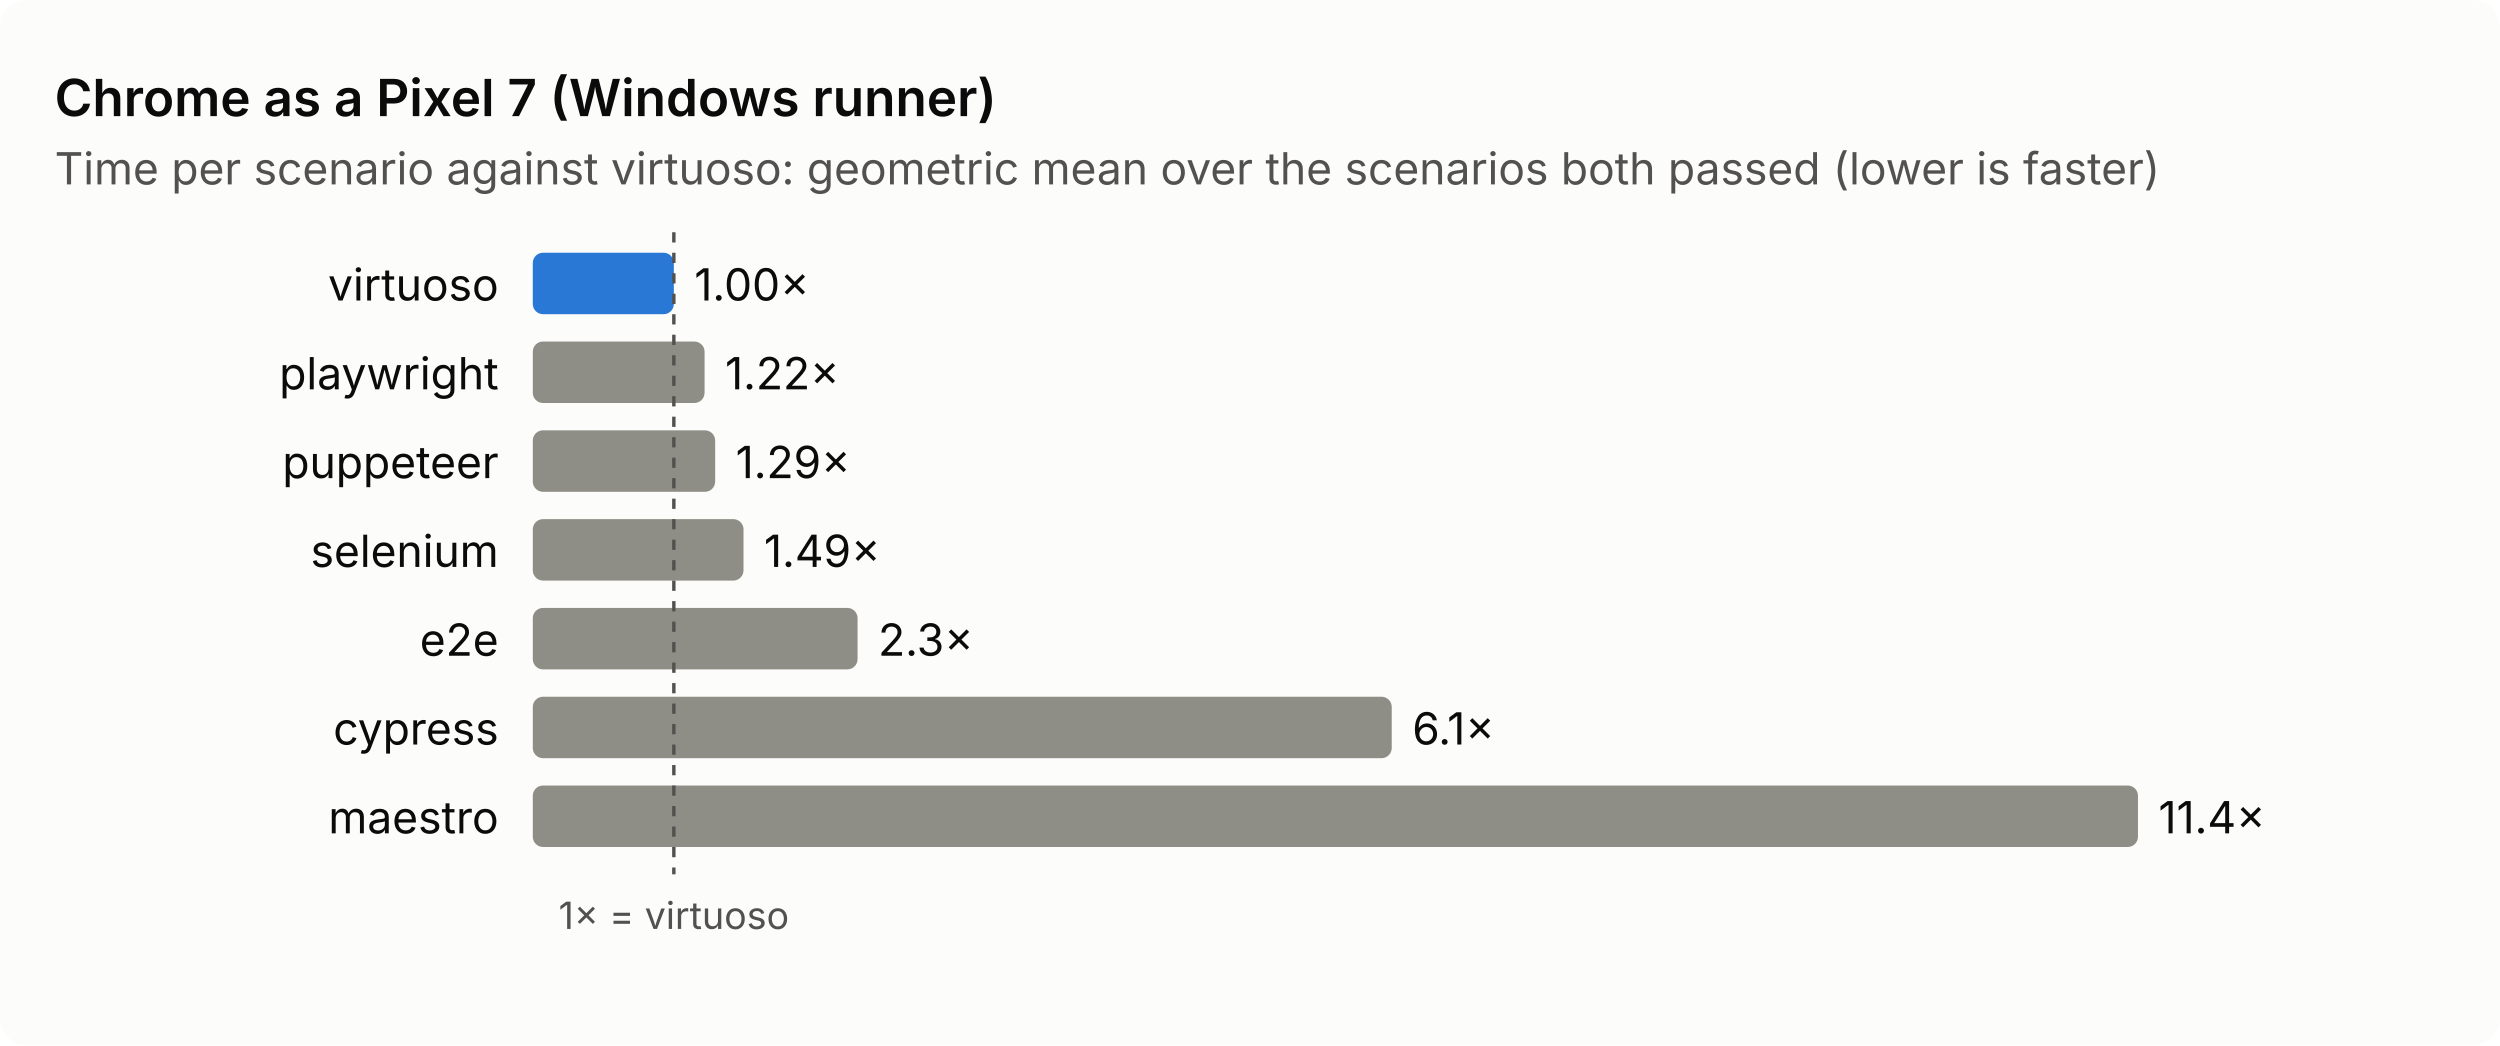
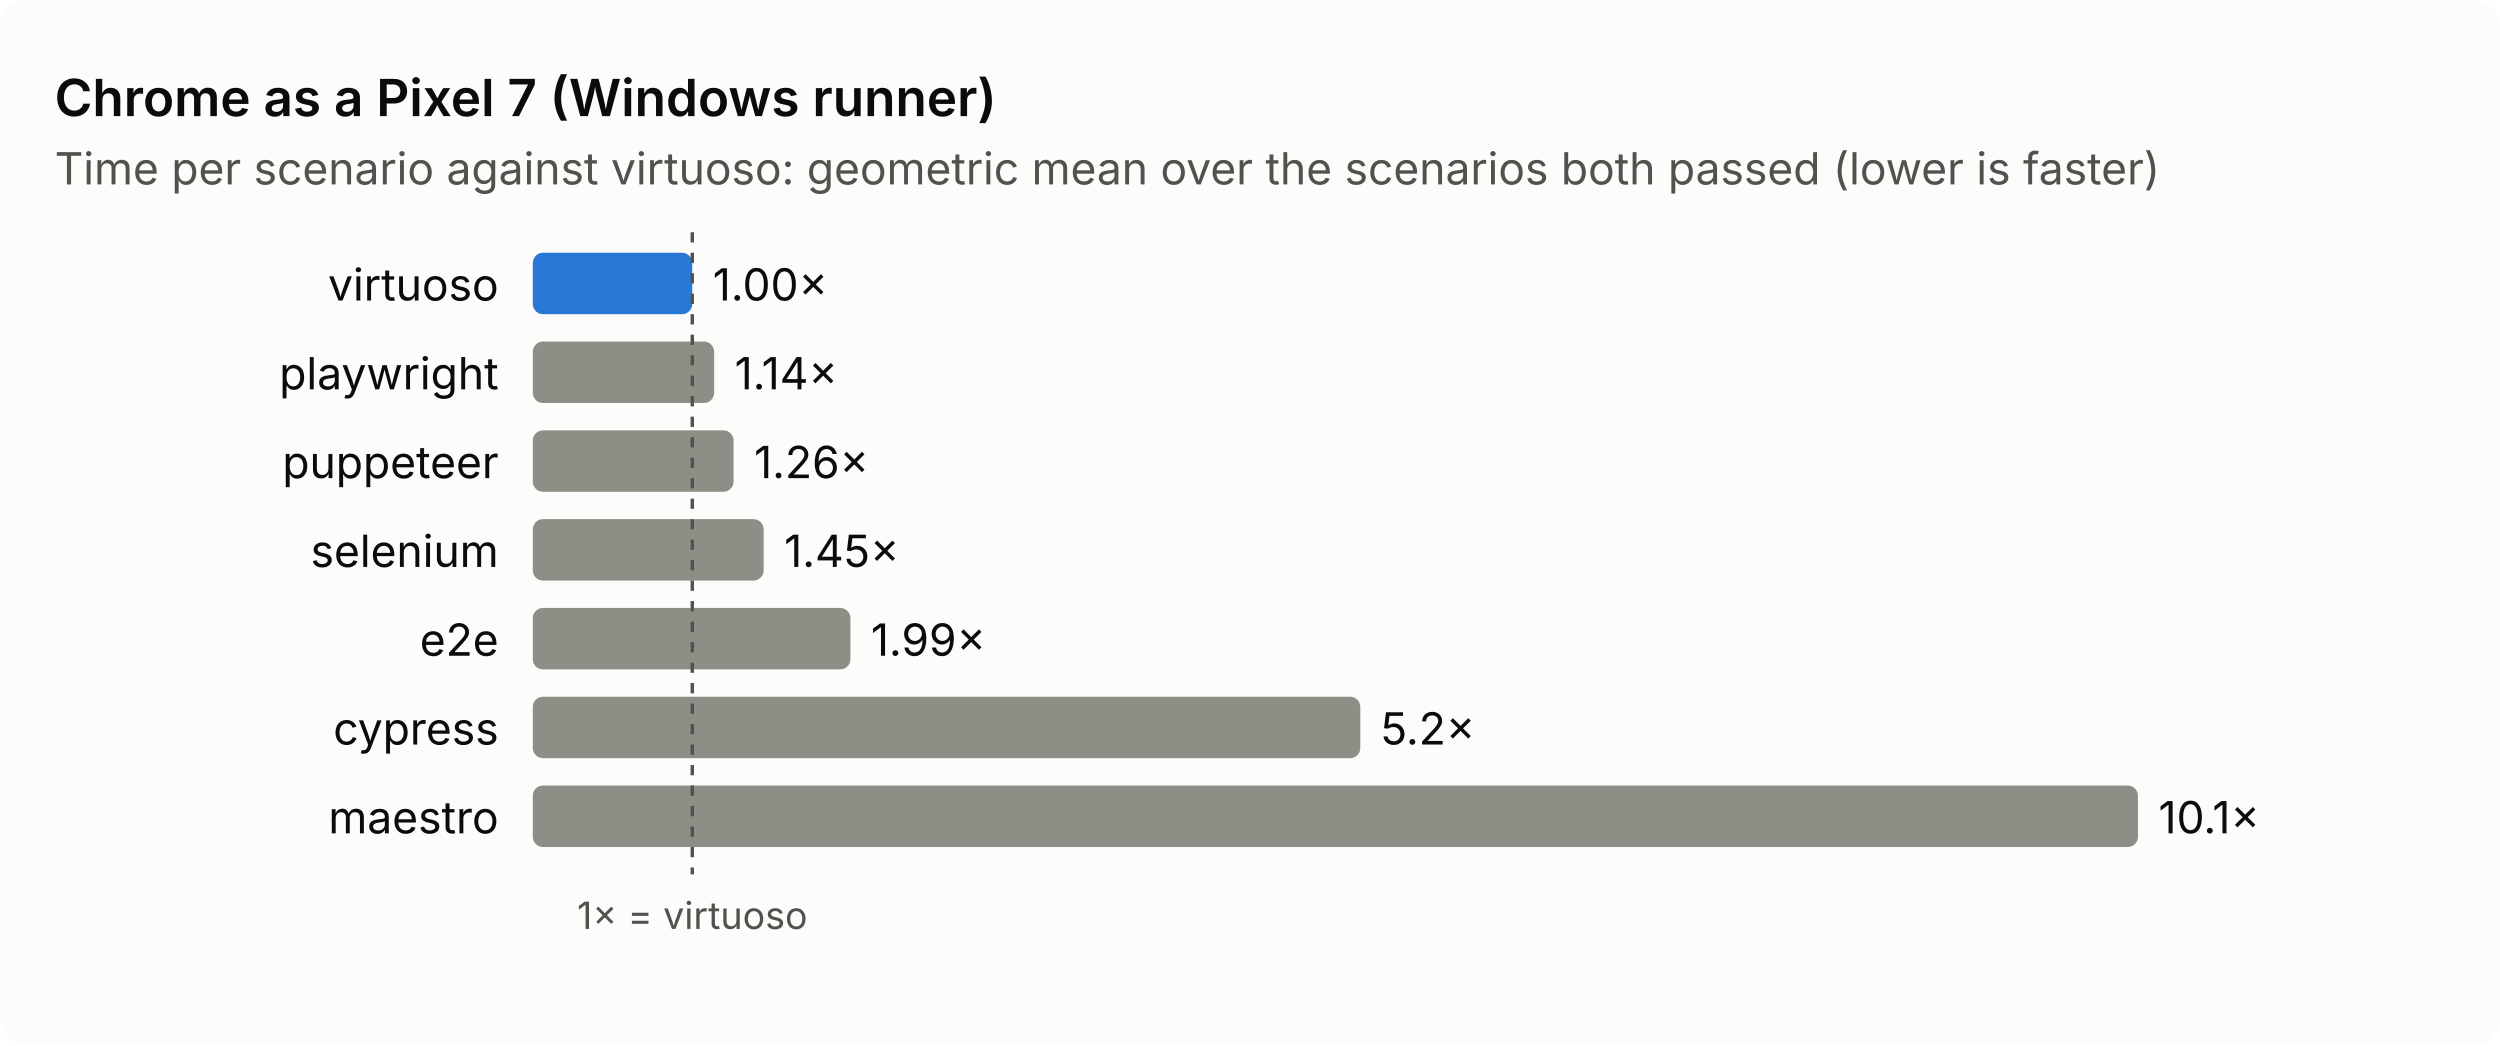
<svg xmlns="http://www.w3.org/2000/svg" viewBox="0 0 732 306" width="732" height="306" role="img" aria-label="Chrome as a Pixel 7 (Windows runner): time per scenario against virtuoso">
  <style>text{font:13px system-ui,-apple-system,'Segoe UI',sans-serif;fill:#0b0b0b}.sub,.axis{fill:#52514e}.axis{font-size:11px}.title{font-size:15px;font-weight:600}.bg{fill:#fcfcfb}.bar{fill:#8f8e86}.base{fill:#2a78d6}.ref{stroke:#52514e;stroke-dasharray:3 3}@media (prefers-color-scheme: dark){.bg{fill:#1a1a19}text{fill:#f0efec}.sub,.axis{fill:#c3c2b7}.base{fill:#3987e5}.ref{stroke:#c3c2b7}}</style>
  <rect class="bg" width="732" height="306" rx="8" />
  <text class="title" x="16" y="34.0">Chrome as a Pixel 7 (Windows runner)</text>
  <text class="sub" x="16" y="54.0">Time per scenario against virtuoso: geometric mean over the scenarios both passed (lower is faster)</text>
  <text x="146.0" y="88.0" text-anchor="end">virtuoso</text>
-   <rect class="bar base" x="156" y="74.0" width="41.3" height="18" rx="3" />
-   <text x="203.3" y="88.0">1.00×</text>
+   <rect class="bar base" x="156" y="74.0" width="46.7" height="18" rx="3" />
+   <text x="208.7" y="88.0">1.00×</text>
  <text x="146.0" y="114.0" text-anchor="end">playwright</text>
-   <rect class="bar" x="156" y="100.0" width="50.3" height="18" rx="3" />
-   <text x="212.3" y="114.0">1.22×</text>
+   <rect class="bar" x="156" y="100.0" width="53.1" height="18" rx="3" />
+   <text x="215.1" y="114.0">1.14×</text>
  <text x="146.0" y="140.0" text-anchor="end">puppeteer</text>
-   <rect class="bar" x="156" y="126.0" width="53.4" height="18" rx="3" />
-   <text x="215.4" y="140.0">1.29×</text>
+   <rect class="bar" x="156" y="126.0" width="58.8" height="18" rx="3" />
+   <text x="220.8" y="140.0">1.26×</text>
  <text x="146.0" y="166.0" text-anchor="end">selenium</text>
-   <rect class="bar" x="156" y="152.0" width="61.7" height="18" rx="3" />
-   <text x="223.7" y="166.0">1.49×</text>
+   <rect class="bar" x="156" y="152.0" width="67.6" height="18" rx="3" />
+   <text x="229.6" y="166.0">1.45×</text>
  <text x="146.0" y="192.0" text-anchor="end">e2e</text>
-   <rect class="bar" x="156" y="178.0" width="95.1" height="18" rx="3" />
-   <text x="257.1" y="192.0">2.3×</text>
+   <rect class="bar" x="156" y="178.0" width="93.0" height="18" rx="3" />
+   <text x="255.0" y="192.0">1.99×</text>
  <text x="146.0" y="218.0" text-anchor="end">cypress</text>
-   <rect class="bar" x="156" y="204.0" width="251.5" height="18" rx="3" />
-   <text x="413.5" y="218.0">6.1×</text>
+   <rect class="bar" x="156" y="204.0" width="242.3" height="18" rx="3" />
+   <text x="404.3" y="218.0">5.2×</text>
  <text x="146.0" y="244.0" text-anchor="end">maestro</text>
  <rect class="bar" x="156" y="230.0" width="470.0" height="18" rx="3" />
-   <text x="632.0" y="244.0">11.4×</text>
-   <line class="ref" x1="197.3" y1="68.0" x2="197.3" y2="256.0" />
-   <text class="axis" x="197.3" y="272.0" text-anchor="middle">1× = virtuoso</text>
+   <text x="632.0" y="244.0">10.1×</text>
+   <line class="ref" x1="202.7" y1="68.0" x2="202.7" y2="256.0" />
+   <text class="axis" x="202.7" y="272.0" text-anchor="middle">1× = virtuoso</text>
</svg>
